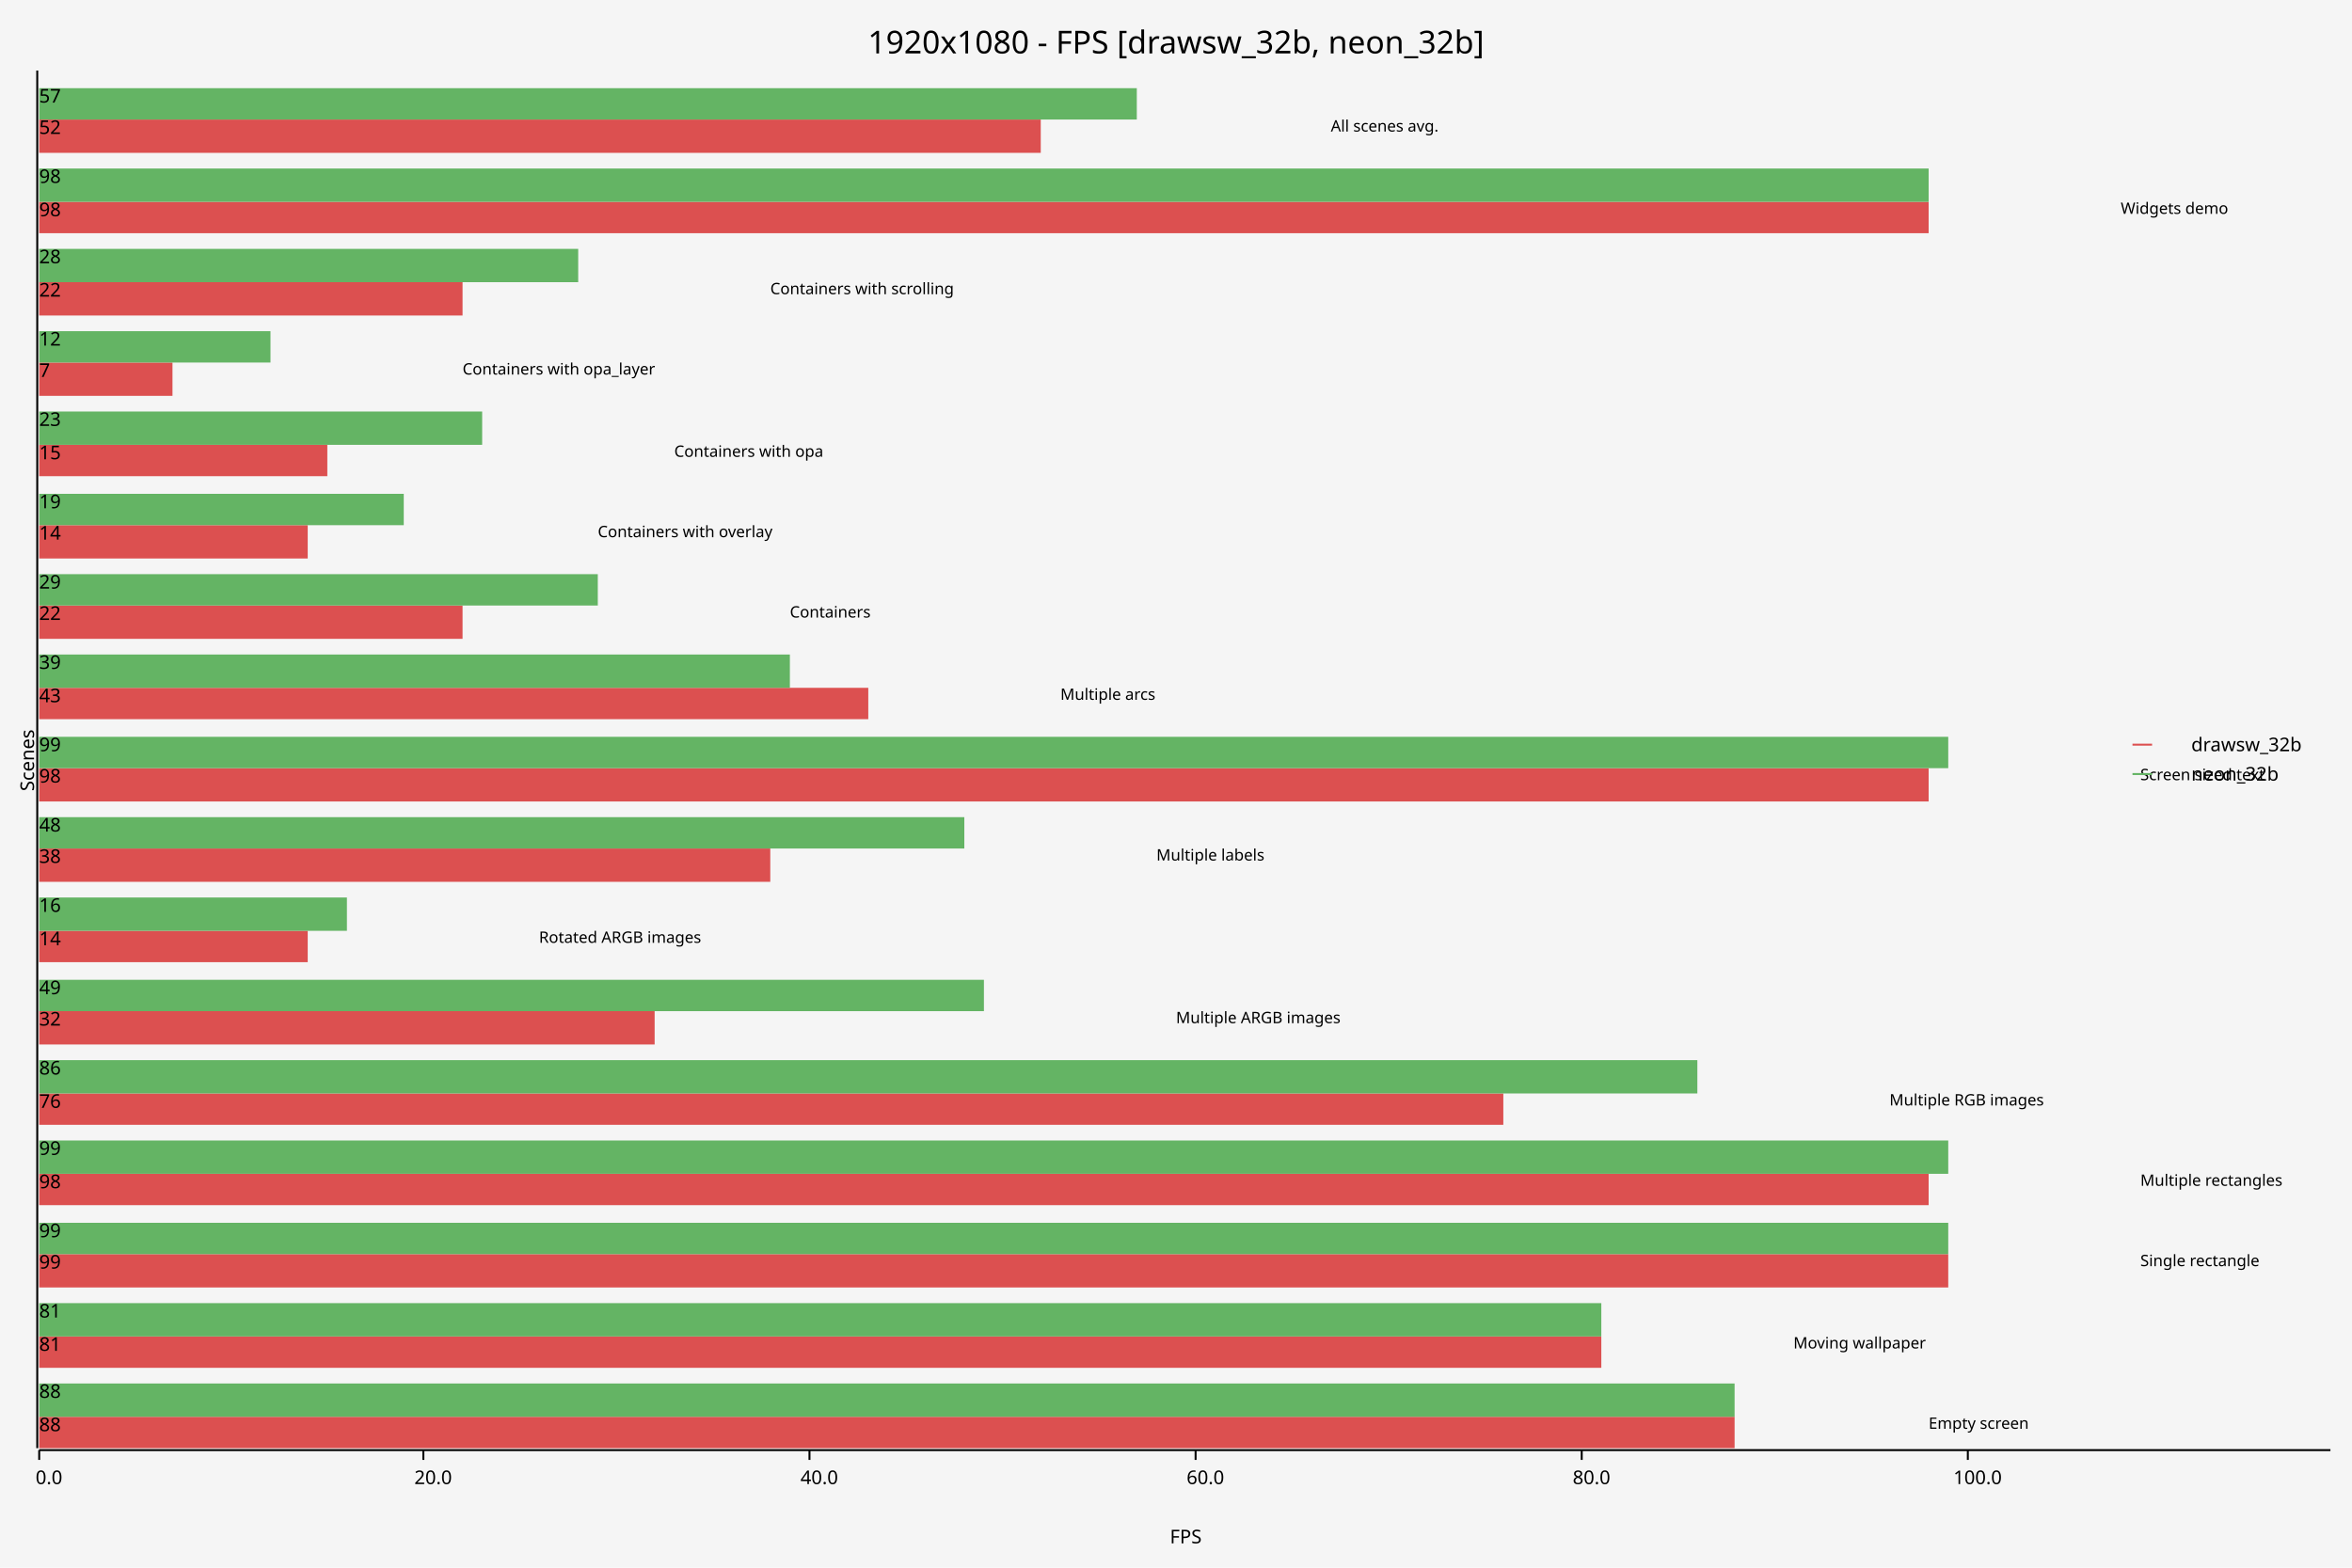
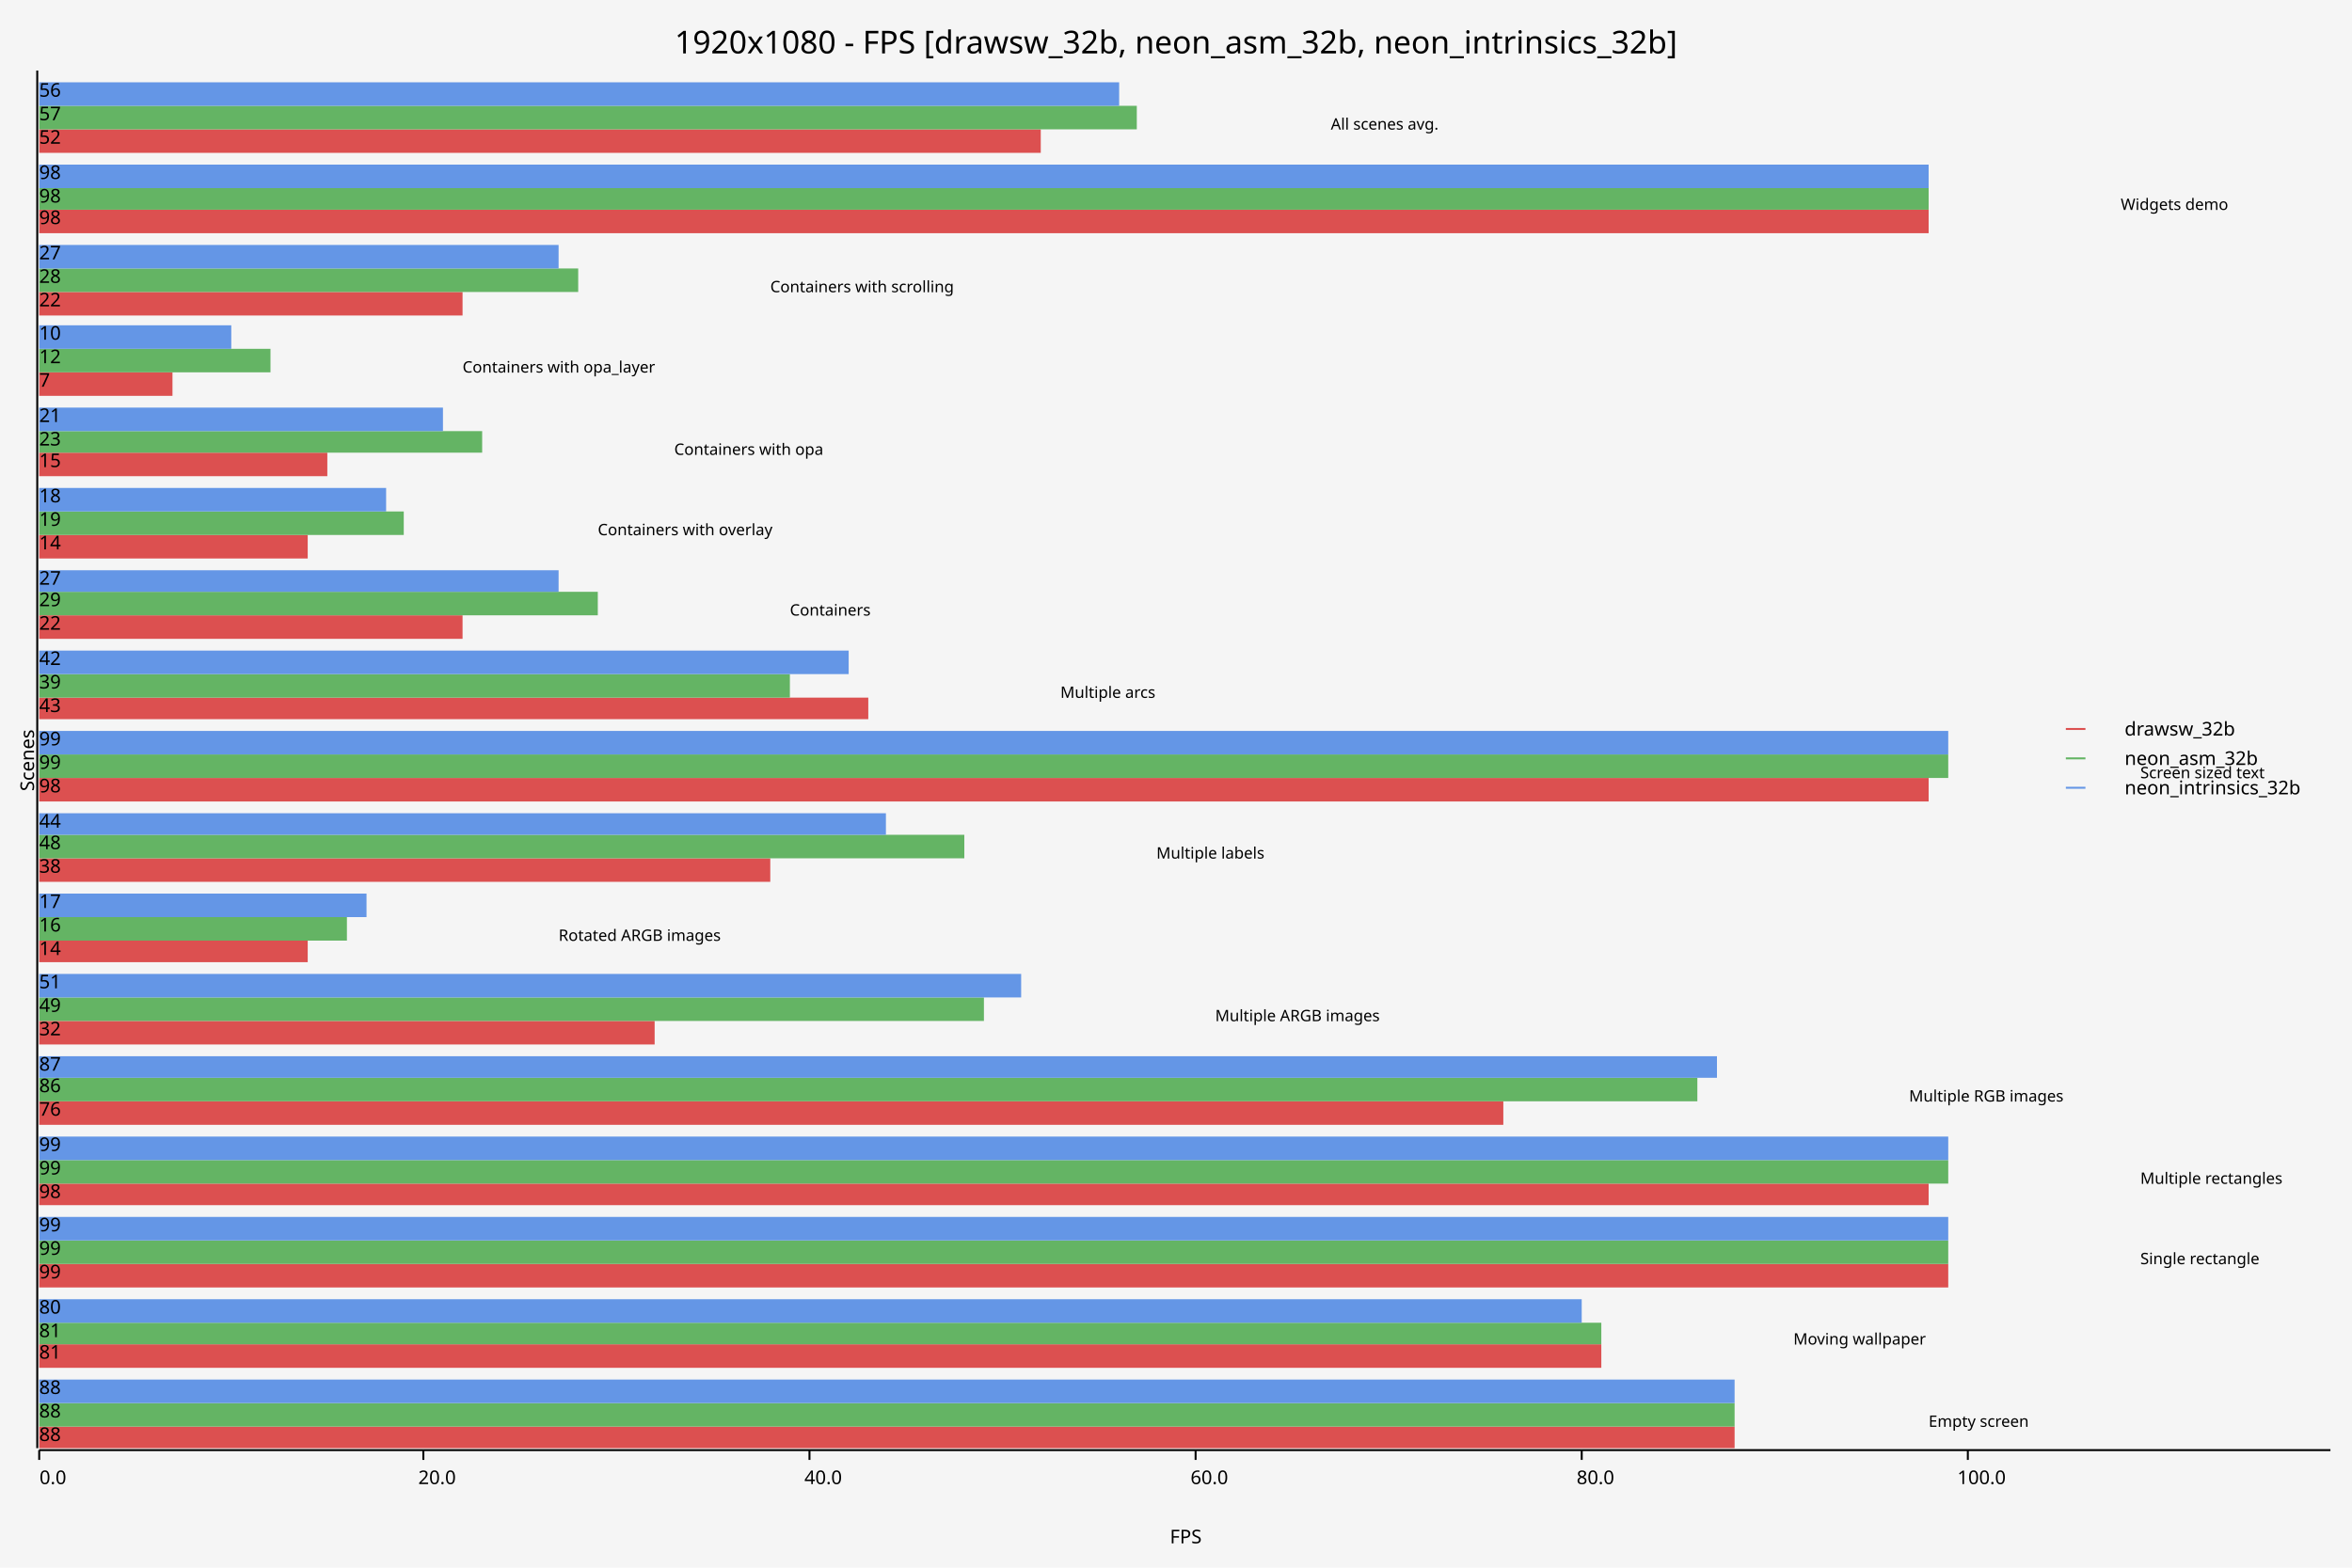
<svg xmlns="http://www.w3.org/2000/svg" width="1200" height="800" viewBox="0 0 1200 800">
  <rect x="0" y="0" width="1200" height="800" opacity="1" fill="#F5F5F5" stroke="none" />
  <text x="600" y="15" dy="0.76em" text-anchor="middle" font-family="sans-serif" font-size="16.129" opacity="1" fill="#000000">
- 1920x1080 - FPS [drawsw_32b, neon_32b]
+ 1920x1080 - FPS [drawsw_32b, neon_asm_32b, neon_intrinsics_32b]
</text>
  <text x="10" y="388" dy="0.76em" text-anchor="middle" font-family="sans-serif" font-size="9.677" opacity="1" fill="#000000" transform="rotate(270, 10, 388)">
Scenes
</text>
  <text x="605" y="790" dy="-0.5ex" text-anchor="middle" font-family="sans-serif" font-size="9.677" opacity="1" fill="#000000">
FPS
</text>
  <polyline fill="none" opacity="1" stroke="#000000" stroke-width="1" points="19,36 19,739 " />
  <polyline fill="none" opacity="1" stroke="#000000" stroke-width="1" points="20,740 1189,740 " />
-   <text x="25" y="750" dy="0.76em" text-anchor="middle" font-family="sans-serif" font-size="9.677" opacity="1" fill="#000000">
+   <text x="27" y="750" dy="0.76em" text-anchor="middle" font-family="sans-serif" font-size="9.677" opacity="1" fill="#000000">
0.0
</text>
  <polyline fill="none" opacity="1" stroke="#000000" stroke-width="1" points="20,740 20,745 " />
-   <text x="221" y="750" dy="0.76em" text-anchor="middle" font-family="sans-serif" font-size="9.677" opacity="1" fill="#000000">
+   <text x="223" y="750" dy="0.76em" text-anchor="middle" font-family="sans-serif" font-size="9.677" opacity="1" fill="#000000">
20.0
</text>
  <polyline fill="none" opacity="1" stroke="#000000" stroke-width="1" points="216,740 216,745 " />
-   <text x="418" y="750" dy="0.76em" text-anchor="middle" font-family="sans-serif" font-size="9.677" opacity="1" fill="#000000">
+   <text x="420" y="750" dy="0.76em" text-anchor="middle" font-family="sans-serif" font-size="9.677" opacity="1" fill="#000000">
40.0
</text>
  <polyline fill="none" opacity="1" stroke="#000000" stroke-width="1" points="413,740 413,745 " />
-   <text x="615" y="750" dy="0.76em" text-anchor="middle" font-family="sans-serif" font-size="9.677" opacity="1" fill="#000000">
+   <text x="617" y="750" dy="0.76em" text-anchor="middle" font-family="sans-serif" font-size="9.677" opacity="1" fill="#000000">
60.0
</text>
  <polyline fill="none" opacity="1" stroke="#000000" stroke-width="1" points="610,740 610,745 " />
-   <text x="812" y="750" dy="0.76em" text-anchor="middle" font-family="sans-serif" font-size="9.677" opacity="1" fill="#000000">
+   <text x="814" y="750" dy="0.76em" text-anchor="middle" font-family="sans-serif" font-size="9.677" opacity="1" fill="#000000">
80.0
</text>
  <polyline fill="none" opacity="1" stroke="#000000" stroke-width="1" points="807,740 807,745 " />
-   <text x="1009" y="750" dy="0.76em" text-anchor="middle" font-family="sans-serif" font-size="9.677" opacity="1" fill="#000000">
+   <text x="1011" y="750" dy="0.76em" text-anchor="middle" font-family="sans-serif" font-size="9.677" opacity="1" fill="#000000">
100.0
</text>
  <polyline fill="none" opacity="1" stroke="#000000" stroke-width="1" points="1004,740 1004,745 " />
-   <rect x="20" y="723" width="865" height="16" opacity="1" fill="#DC5050" stroke="none" />
-   <rect x="20" y="682" width="797" height="16" opacity="1" fill="#DC5050" stroke="none" />
-   <rect x="20" y="640" width="974" height="17" opacity="1" fill="#DC5050" stroke="none" />
-   <rect x="20" y="599" width="964" height="16" opacity="1" fill="#DC5050" stroke="none" />
-   <rect x="20" y="558" width="747" height="16" opacity="1" fill="#DC5050" stroke="none" />
-   <rect x="20" y="516" width="314" height="17" opacity="1" fill="#DC5050" stroke="none" />
-   <rect x="20" y="475" width="137" height="16" opacity="1" fill="#DC5050" stroke="none" />
-   <rect x="20" y="433" width="373" height="17" opacity="1" fill="#DC5050" stroke="none" />
-   <rect x="20" y="392" width="964" height="17" opacity="1" fill="#DC5050" stroke="none" />
-   <rect x="20" y="351" width="423" height="16" opacity="1" fill="#DC5050" stroke="none" />
-   <rect x="20" y="309" width="216" height="17" opacity="1" fill="#DC5050" stroke="none" />
-   <rect x="20" y="268" width="137" height="17" opacity="1" fill="#DC5050" stroke="none" />
-   <rect x="20" y="227" width="147" height="16" opacity="1" fill="#DC5050" stroke="none" />
-   <rect x="20" y="185" width="68" height="17" opacity="1" fill="#DC5050" stroke="none" />
-   <rect x="20" y="144" width="216" height="17" opacity="1" fill="#DC5050" stroke="none" />
-   <rect x="20" y="103" width="964" height="16" opacity="1" fill="#DC5050" stroke="none" />
-   <rect x="20" y="61" width="511" height="17" opacity="1" fill="#DC5050" stroke="none" />
-   <text x="20" y="723" dy="0.76em" text-anchor="start" font-family="sans-serif" font-size="9.677" opacity="1" fill="#000000">
+   <rect x="20" y="728" width="865" height="11" opacity="1" fill="#DC5050" stroke="none" />
+   <rect x="20" y="686" width="797" height="12" opacity="1" fill="#DC5050" stroke="none" />
+   <rect x="20" y="645" width="974" height="12" opacity="1" fill="#DC5050" stroke="none" />
+   <rect x="20" y="604" width="964" height="11" opacity="1" fill="#DC5050" stroke="none" />
+   <rect x="20" y="562" width="747" height="12" opacity="1" fill="#DC5050" stroke="none" />
+   <rect x="20" y="521" width="314" height="12" opacity="1" fill="#DC5050" stroke="none" />
+   <rect x="20" y="480" width="137" height="11" opacity="1" fill="#DC5050" stroke="none" />
+   <rect x="20" y="438" width="373" height="12" opacity="1" fill="#DC5050" stroke="none" />
+   <rect x="20" y="397" width="964" height="12" opacity="1" fill="#DC5050" stroke="none" />
+   <rect x="20" y="356" width="423" height="11" opacity="1" fill="#DC5050" stroke="none" />
+   <rect x="20" y="314" width="216" height="12" opacity="1" fill="#DC5050" stroke="none" />
+   <rect x="20" y="273" width="137" height="12" opacity="1" fill="#DC5050" stroke="none" />
+   <rect x="20" y="231" width="147" height="12" opacity="1" fill="#DC5050" stroke="none" />
+   <rect x="20" y="190" width="68" height="12" opacity="1" fill="#DC5050" stroke="none" />
+   <rect x="20" y="149" width="216" height="12" opacity="1" fill="#DC5050" stroke="none" />
+   <rect x="20" y="107" width="964" height="12" opacity="1" fill="#DC5050" stroke="none" />
+   <rect x="20" y="66" width="511" height="12" opacity="1" fill="#DC5050" stroke="none" />
+   <text x="20" y="728" dy="0.76em" text-anchor="start" font-family="sans-serif" font-size="9.677" opacity="1" fill="#000000">
88
</text>
-   <text x="20" y="682" dy="0.76em" text-anchor="start" font-family="sans-serif" font-size="9.677" opacity="1" fill="#000000">
+   <text x="20" y="686" dy="0.76em" text-anchor="start" font-family="sans-serif" font-size="9.677" opacity="1" fill="#000000">
81
</text>
-   <text x="20" y="640" dy="0.76em" text-anchor="start" font-family="sans-serif" font-size="9.677" opacity="1" fill="#000000">
- 99
- </text>
-   <text x="20" y="599" dy="0.76em" text-anchor="start" font-family="sans-serif" font-size="9.677" opacity="1" fill="#000000">
- 98
- </text>
-   <text x="20" y="558" dy="0.76em" text-anchor="start" font-family="sans-serif" font-size="9.677" opacity="1" fill="#000000">
+   <text x="20" y="645" dy="0.76em" text-anchor="start" font-family="sans-serif" font-size="9.677" opacity="1" fill="#000000">
+ 99
+ </text>
+   <text x="20" y="604" dy="0.76em" text-anchor="start" font-family="sans-serif" font-size="9.677" opacity="1" fill="#000000">
+ 98
+ </text>
+   <text x="20" y="562" dy="0.76em" text-anchor="start" font-family="sans-serif" font-size="9.677" opacity="1" fill="#000000">
76
</text>
-   <text x="20" y="516" dy="0.76em" text-anchor="start" font-family="sans-serif" font-size="9.677" opacity="1" fill="#000000">
+   <text x="20" y="521" dy="0.76em" text-anchor="start" font-family="sans-serif" font-size="9.677" opacity="1" fill="#000000">
32
</text>
-   <text x="20" y="475" dy="0.76em" text-anchor="start" font-family="sans-serif" font-size="9.677" opacity="1" fill="#000000">
+   <text x="20" y="480" dy="0.76em" text-anchor="start" font-family="sans-serif" font-size="9.677" opacity="1" fill="#000000">
14
</text>
-   <text x="20" y="433" dy="0.76em" text-anchor="start" font-family="sans-serif" font-size="9.677" opacity="1" fill="#000000">
+   <text x="20" y="438" dy="0.76em" text-anchor="start" font-family="sans-serif" font-size="9.677" opacity="1" fill="#000000">
38
</text>
-   <text x="20" y="392" dy="0.76em" text-anchor="start" font-family="sans-serif" font-size="9.677" opacity="1" fill="#000000">
- 98
- </text>
-   <text x="20" y="351" dy="0.76em" text-anchor="start" font-family="sans-serif" font-size="9.677" opacity="1" fill="#000000">
+   <text x="20" y="397" dy="0.76em" text-anchor="start" font-family="sans-serif" font-size="9.677" opacity="1" fill="#000000">
+ 98
+ </text>
+   <text x="20" y="356" dy="0.76em" text-anchor="start" font-family="sans-serif" font-size="9.677" opacity="1" fill="#000000">
43
</text>
-   <text x="20" y="309" dy="0.76em" text-anchor="start" font-family="sans-serif" font-size="9.677" opacity="1" fill="#000000">
+   <text x="20" y="314" dy="0.76em" text-anchor="start" font-family="sans-serif" font-size="9.677" opacity="1" fill="#000000">
22
</text>
-   <text x="20" y="268" dy="0.76em" text-anchor="start" font-family="sans-serif" font-size="9.677" opacity="1" fill="#000000">
+   <text x="20" y="273" dy="0.76em" text-anchor="start" font-family="sans-serif" font-size="9.677" opacity="1" fill="#000000">
14
</text>
-   <text x="20" y="227" dy="0.76em" text-anchor="start" font-family="sans-serif" font-size="9.677" opacity="1" fill="#000000">
+   <text x="20" y="231" dy="0.76em" text-anchor="start" font-family="sans-serif" font-size="9.677" opacity="1" fill="#000000">
15
</text>
-   <text x="20" y="185" dy="0.76em" text-anchor="start" font-family="sans-serif" font-size="9.677" opacity="1" fill="#000000">
+   <text x="20" y="190" dy="0.76em" text-anchor="start" font-family="sans-serif" font-size="9.677" opacity="1" fill="#000000">
7
</text>
-   <text x="20" y="144" dy="0.76em" text-anchor="start" font-family="sans-serif" font-size="9.677" opacity="1" fill="#000000">
+   <text x="20" y="149" dy="0.76em" text-anchor="start" font-family="sans-serif" font-size="9.677" opacity="1" fill="#000000">
22
</text>
-   <text x="20" y="103" dy="0.76em" text-anchor="start" font-family="sans-serif" font-size="9.677" opacity="1" fill="#000000">
- 98
- </text>
-   <text x="20" y="61" dy="0.76em" text-anchor="start" font-family="sans-serif" font-size="9.677" opacity="1" fill="#000000">
+   <text x="20" y="107" dy="0.76em" text-anchor="start" font-family="sans-serif" font-size="9.677" opacity="1" fill="#000000">
+ 98
+ </text>
+   <text x="20" y="66" dy="0.76em" text-anchor="start" font-family="sans-serif" font-size="9.677" opacity="1" fill="#000000">
52
</text>
-   <rect x="20" y="706" width="865" height="17" opacity="1" fill="#64B464" stroke="none" />
-   <rect x="20" y="665" width="797" height="17" opacity="1" fill="#64B464" stroke="none" />
-   <rect x="20" y="624" width="974" height="16" opacity="1" fill="#64B464" stroke="none" />
-   <rect x="20" y="582" width="974" height="17" opacity="1" fill="#64B464" stroke="none" />
-   <rect x="20" y="541" width="846" height="17" opacity="1" fill="#64B464" stroke="none" />
-   <rect x="20" y="500" width="482" height="16" opacity="1" fill="#64B464" stroke="none" />
-   <rect x="20" y="458" width="157" height="17" opacity="1" fill="#64B464" stroke="none" />
-   <rect x="20" y="417" width="472" height="16" opacity="1" fill="#64B464" stroke="none" />
-   <rect x="20" y="376" width="974" height="16" opacity="1" fill="#64B464" stroke="none" />
-   <rect x="20" y="334" width="383" height="17" opacity="1" fill="#64B464" stroke="none" />
-   <rect x="20" y="293" width="285" height="16" opacity="1" fill="#64B464" stroke="none" />
-   <rect x="20" y="252" width="186" height="16" opacity="1" fill="#64B464" stroke="none" />
-   <rect x="20" y="210" width="226" height="17" opacity="1" fill="#64B464" stroke="none" />
-   <rect x="20" y="169" width="118" height="16" opacity="1" fill="#64B464" stroke="none" />
-   <rect x="20" y="127" width="275" height="17" opacity="1" fill="#64B464" stroke="none" />
-   <rect x="20" y="86" width="964" height="17" opacity="1" fill="#64B464" stroke="none" />
-   <rect x="20" y="45" width="560" height="16" opacity="1" fill="#64B464" stroke="none" />
-   <text x="20" y="706" dy="0.76em" text-anchor="start" font-family="sans-serif" font-size="9.677" opacity="1" fill="#000000">
+   <rect x="20" y="716" width="865" height="12" opacity="1" fill="#64B464" stroke="none" />
+   <rect x="20" y="675" width="797" height="11" opacity="1" fill="#64B464" stroke="none" />
+   <rect x="20" y="633" width="974" height="12" opacity="1" fill="#64B464" stroke="none" />
+   <rect x="20" y="592" width="974" height="12" opacity="1" fill="#64B464" stroke="none" />
+   <rect x="20" y="550" width="846" height="12" opacity="1" fill="#64B464" stroke="none" />
+   <rect x="20" y="509" width="482" height="12" opacity="1" fill="#64B464" stroke="none" />
+   <rect x="20" y="468" width="157" height="12" opacity="1" fill="#64B464" stroke="none" />
+   <rect x="20" y="426" width="472" height="12" opacity="1" fill="#64B464" stroke="none" />
+   <rect x="20" y="385" width="974" height="12" opacity="1" fill="#64B464" stroke="none" />
+   <rect x="20" y="344" width="383" height="12" opacity="1" fill="#64B464" stroke="none" />
+   <rect x="20" y="302" width="285" height="12" opacity="1" fill="#64B464" stroke="none" />
+   <rect x="20" y="261" width="186" height="12" opacity="1" fill="#64B464" stroke="none" />
+   <rect x="20" y="220" width="226" height="11" opacity="1" fill="#64B464" stroke="none" />
+   <rect x="20" y="178" width="118" height="12" opacity="1" fill="#64B464" stroke="none" />
+   <rect x="20" y="137" width="275" height="12" opacity="1" fill="#64B464" stroke="none" />
+   <rect x="20" y="96" width="964" height="11" opacity="1" fill="#64B464" stroke="none" />
+   <rect x="20" y="54" width="560" height="12" opacity="1" fill="#64B464" stroke="none" />
+   <text x="20" y="716" dy="0.76em" text-anchor="start" font-family="sans-serif" font-size="9.677" opacity="1" fill="#000000">
88
</text>
-   <text x="20" y="665" dy="0.76em" text-anchor="start" font-family="sans-serif" font-size="9.677" opacity="1" fill="#000000">
+   <text x="20" y="675" dy="0.76em" text-anchor="start" font-family="sans-serif" font-size="9.677" opacity="1" fill="#000000">
81
</text>
-   <text x="20" y="624" dy="0.76em" text-anchor="start" font-family="sans-serif" font-size="9.677" opacity="1" fill="#000000">
- 99
- </text>
-   <text x="20" y="582" dy="0.76em" text-anchor="start" font-family="sans-serif" font-size="9.677" opacity="1" fill="#000000">
- 99
- </text>
-   <text x="20" y="541" dy="0.76em" text-anchor="start" font-family="sans-serif" font-size="9.677" opacity="1" fill="#000000">
+   <text x="20" y="633" dy="0.76em" text-anchor="start" font-family="sans-serif" font-size="9.677" opacity="1" fill="#000000">
+ 99
+ </text>
+   <text x="20" y="592" dy="0.76em" text-anchor="start" font-family="sans-serif" font-size="9.677" opacity="1" fill="#000000">
+ 99
+ </text>
+   <text x="20" y="550" dy="0.76em" text-anchor="start" font-family="sans-serif" font-size="9.677" opacity="1" fill="#000000">
86
</text>
-   <text x="20" y="500" dy="0.76em" text-anchor="start" font-family="sans-serif" font-size="9.677" opacity="1" fill="#000000">
+   <text x="20" y="509" dy="0.76em" text-anchor="start" font-family="sans-serif" font-size="9.677" opacity="1" fill="#000000">
49
</text>
-   <text x="20" y="458" dy="0.76em" text-anchor="start" font-family="sans-serif" font-size="9.677" opacity="1" fill="#000000">
+   <text x="20" y="468" dy="0.76em" text-anchor="start" font-family="sans-serif" font-size="9.677" opacity="1" fill="#000000">
16
</text>
-   <text x="20" y="417" dy="0.76em" text-anchor="start" font-family="sans-serif" font-size="9.677" opacity="1" fill="#000000">
+   <text x="20" y="426" dy="0.76em" text-anchor="start" font-family="sans-serif" font-size="9.677" opacity="1" fill="#000000">
48
</text>
-   <text x="20" y="376" dy="0.76em" text-anchor="start" font-family="sans-serif" font-size="9.677" opacity="1" fill="#000000">
- 99
- </text>
-   <text x="20" y="334" dy="0.76em" text-anchor="start" font-family="sans-serif" font-size="9.677" opacity="1" fill="#000000">
+   <text x="20" y="385" dy="0.76em" text-anchor="start" font-family="sans-serif" font-size="9.677" opacity="1" fill="#000000">
+ 99
+ </text>
+   <text x="20" y="344" dy="0.76em" text-anchor="start" font-family="sans-serif" font-size="9.677" opacity="1" fill="#000000">
39
</text>
-   <text x="20" y="293" dy="0.76em" text-anchor="start" font-family="sans-serif" font-size="9.677" opacity="1" fill="#000000">
+   <text x="20" y="302" dy="0.76em" text-anchor="start" font-family="sans-serif" font-size="9.677" opacity="1" fill="#000000">
29
</text>
-   <text x="20" y="252" dy="0.76em" text-anchor="start" font-family="sans-serif" font-size="9.677" opacity="1" fill="#000000">
+   <text x="20" y="261" dy="0.76em" text-anchor="start" font-family="sans-serif" font-size="9.677" opacity="1" fill="#000000">
19
</text>
-   <text x="20" y="210" dy="0.76em" text-anchor="start" font-family="sans-serif" font-size="9.677" opacity="1" fill="#000000">
+   <text x="20" y="220" dy="0.76em" text-anchor="start" font-family="sans-serif" font-size="9.677" opacity="1" fill="#000000">
23
</text>
-   <text x="20" y="169" dy="0.76em" text-anchor="start" font-family="sans-serif" font-size="9.677" opacity="1" fill="#000000">
+   <text x="20" y="178" dy="0.76em" text-anchor="start" font-family="sans-serif" font-size="9.677" opacity="1" fill="#000000">
12
</text>
-   <text x="20" y="127" dy="0.76em" text-anchor="start" font-family="sans-serif" font-size="9.677" opacity="1" fill="#000000">
+   <text x="20" y="137" dy="0.76em" text-anchor="start" font-family="sans-serif" font-size="9.677" opacity="1" fill="#000000">
28
</text>
-   <text x="20" y="86" dy="0.76em" text-anchor="start" font-family="sans-serif" font-size="9.677" opacity="1" fill="#000000">
- 98
- </text>
-   <text x="20" y="45" dy="0.76em" text-anchor="start" font-family="sans-serif" font-size="9.677" opacity="1" fill="#000000">
+   <text x="20" y="96" dy="0.76em" text-anchor="start" font-family="sans-serif" font-size="9.677" opacity="1" fill="#000000">
+ 98
+ </text>
+   <text x="20" y="54" dy="0.76em" text-anchor="start" font-family="sans-serif" font-size="9.677" opacity="1" fill="#000000">
57
</text>
-   <text x="984" y="723" dy="0.76em" text-anchor="start" font-family="sans-serif" font-size="8.065" opacity="1" fill="#000000">
+   <rect x="20" y="704" width="865" height="12" opacity="1" fill="#6496E6" stroke="none" />
+   <rect x="20" y="663" width="787" height="12" opacity="1" fill="#6496E6" stroke="none" />
+   <rect x="20" y="621" width="974" height="12" opacity="1" fill="#6496E6" stroke="none" />
+   <rect x="20" y="580" width="974" height="12" opacity="1" fill="#6496E6" stroke="none" />
+   <rect x="20" y="539" width="856" height="11" opacity="1" fill="#6496E6" stroke="none" />
+   <rect x="20" y="497" width="501" height="12" opacity="1" fill="#6496E6" stroke="none" />
+   <rect x="20" y="456" width="167" height="12" opacity="1" fill="#6496E6" stroke="none" />
+   <rect x="20" y="415" width="432" height="11" opacity="1" fill="#6496E6" stroke="none" />
+   <rect x="20" y="373" width="974" height="12" opacity="1" fill="#6496E6" stroke="none" />
+   <rect x="20" y="332" width="413" height="12" opacity="1" fill="#6496E6" stroke="none" />
+   <rect x="20" y="291" width="265" height="11" opacity="1" fill="#6496E6" stroke="none" />
+   <rect x="20" y="249" width="177" height="12" opacity="1" fill="#6496E6" stroke="none" />
+   <rect x="20" y="208" width="206" height="12" opacity="1" fill="#6496E6" stroke="none" />
+   <rect x="20" y="166" width="98" height="12" opacity="1" fill="#6496E6" stroke="none" />
+   <rect x="20" y="125" width="265" height="12" opacity="1" fill="#6496E6" stroke="none" />
+   <rect x="20" y="84" width="964" height="12" opacity="1" fill="#6496E6" stroke="none" />
+   <rect x="20" y="42" width="551" height="12" opacity="1" fill="#6496E6" stroke="none" />
+   <text x="20" y="704" dy="0.76em" text-anchor="start" font-family="sans-serif" font-size="9.677" opacity="1" fill="#000000">
+ 88
+ </text>
+   <text x="20" y="663" dy="0.76em" text-anchor="start" font-family="sans-serif" font-size="9.677" opacity="1" fill="#000000">
+ 80
+ </text>
+   <text x="20" y="621" dy="0.76em" text-anchor="start" font-family="sans-serif" font-size="9.677" opacity="1" fill="#000000">
+ 99
+ </text>
+   <text x="20" y="580" dy="0.76em" text-anchor="start" font-family="sans-serif" font-size="9.677" opacity="1" fill="#000000">
+ 99
+ </text>
+   <text x="20" y="539" dy="0.76em" text-anchor="start" font-family="sans-serif" font-size="9.677" opacity="1" fill="#000000">
+ 87
+ </text>
+   <text x="20" y="497" dy="0.76em" text-anchor="start" font-family="sans-serif" font-size="9.677" opacity="1" fill="#000000">
+ 51
+ </text>
+   <text x="20" y="456" dy="0.76em" text-anchor="start" font-family="sans-serif" font-size="9.677" opacity="1" fill="#000000">
+ 17
+ </text>
+   <text x="20" y="415" dy="0.76em" text-anchor="start" font-family="sans-serif" font-size="9.677" opacity="1" fill="#000000">
+ 44
+ </text>
+   <text x="20" y="373" dy="0.76em" text-anchor="start" font-family="sans-serif" font-size="9.677" opacity="1" fill="#000000">
+ 99
+ </text>
+   <text x="20" y="332" dy="0.76em" text-anchor="start" font-family="sans-serif" font-size="9.677" opacity="1" fill="#000000">
+ 42
+ </text>
+   <text x="20" y="291" dy="0.76em" text-anchor="start" font-family="sans-serif" font-size="9.677" opacity="1" fill="#000000">
+ 27
+ </text>
+   <text x="20" y="249" dy="0.76em" text-anchor="start" font-family="sans-serif" font-size="9.677" opacity="1" fill="#000000">
+ 18
+ </text>
+   <text x="20" y="208" dy="0.76em" text-anchor="start" font-family="sans-serif" font-size="9.677" opacity="1" fill="#000000">
+ 21
+ </text>
+   <text x="20" y="166" dy="0.76em" text-anchor="start" font-family="sans-serif" font-size="9.677" opacity="1" fill="#000000">
+ 10
+ </text>
+   <text x="20" y="125" dy="0.76em" text-anchor="start" font-family="sans-serif" font-size="9.677" opacity="1" fill="#000000">
+ 27
+ </text>
+   <text x="20" y="84" dy="0.76em" text-anchor="start" font-family="sans-serif" font-size="9.677" opacity="1" fill="#000000">
+ 98
+ </text>
+   <text x="20" y="42" dy="0.76em" text-anchor="start" font-family="sans-serif" font-size="9.677" opacity="1" fill="#000000">
+ 56
+ </text>
+   <text x="984" y="722" dy="0.76em" text-anchor="start" font-family="sans-serif" font-size="8.065" opacity="1" fill="#000000">
Empty screen
</text>
-   <text x="915" y="682" dy="0.76em" text-anchor="start" font-family="sans-serif" font-size="8.065" opacity="1" fill="#000000">
+   <text x="915" y="680" dy="0.76em" text-anchor="start" font-family="sans-serif" font-size="8.065" opacity="1" fill="#000000">
Moving wallpaper
</text>
-   <text x="1092" y="640" dy="0.76em" text-anchor="start" font-family="sans-serif" font-size="8.065" opacity="1" fill="#000000">
+   <text x="1092" y="639" dy="0.76em" text-anchor="start" font-family="sans-serif" font-size="8.065" opacity="1" fill="#000000">
Single rectangle
</text>
-   <text x="1092" y="599" dy="0.76em" text-anchor="start" font-family="sans-serif" font-size="8.065" opacity="1" fill="#000000">
+   <text x="1092" y="598" dy="0.76em" text-anchor="start" font-family="sans-serif" font-size="8.065" opacity="1" fill="#000000">
Multiple rectangles
</text>
-   <text x="964" y="558" dy="0.76em" text-anchor="start" font-family="sans-serif" font-size="8.065" opacity="1" fill="#000000">
+   <text x="974" y="556" dy="0.76em" text-anchor="start" font-family="sans-serif" font-size="8.065" opacity="1" fill="#000000">
Multiple RGB images
</text>
-   <text x="600" y="516" dy="0.76em" text-anchor="start" font-family="sans-serif" font-size="8.065" opacity="1" fill="#000000">
+   <text x="620" y="515" dy="0.76em" text-anchor="start" font-family="sans-serif" font-size="8.065" opacity="1" fill="#000000">
Multiple ARGB images
</text>
-   <text x="275" y="475" dy="0.76em" text-anchor="start" font-family="sans-serif" font-size="8.065" opacity="1" fill="#000000">
+   <text x="285" y="474" dy="0.76em" text-anchor="start" font-family="sans-serif" font-size="8.065" opacity="1" fill="#000000">
Rotated ARGB images
</text>
-   <text x="590" y="433" dy="0.76em" text-anchor="start" font-family="sans-serif" font-size="8.065" opacity="1" fill="#000000">
+   <text x="590" y="432" dy="0.76em" text-anchor="start" font-family="sans-serif" font-size="8.065" opacity="1" fill="#000000">
Multiple labels
</text>
-   <text x="1092" y="392" dy="0.76em" text-anchor="start" font-family="sans-serif" font-size="8.065" opacity="1" fill="#000000">
+   <text x="1092" y="391" dy="0.76em" text-anchor="start" font-family="sans-serif" font-size="8.065" opacity="1" fill="#000000">
Screen sized text
</text>
-   <text x="541" y="351" dy="0.76em" text-anchor="start" font-family="sans-serif" font-size="8.065" opacity="1" fill="#000000">
+   <text x="541" y="350" dy="0.76em" text-anchor="start" font-family="sans-serif" font-size="8.065" opacity="1" fill="#000000">
Multiple arcs
</text>
-   <text x="403" y="309" dy="0.76em" text-anchor="start" font-family="sans-serif" font-size="8.065" opacity="1" fill="#000000">
+   <text x="403" y="308" dy="0.76em" text-anchor="start" font-family="sans-serif" font-size="8.065" opacity="1" fill="#000000">
Containers
</text>
-   <text x="305" y="268" dy="0.76em" text-anchor="start" font-family="sans-serif" font-size="8.065" opacity="1" fill="#000000">
+   <text x="305" y="267" dy="0.76em" text-anchor="start" font-family="sans-serif" font-size="8.065" opacity="1" fill="#000000">
Containers with overlay
</text>
-   <text x="344" y="227" dy="0.76em" text-anchor="start" font-family="sans-serif" font-size="8.065" opacity="1" fill="#000000">
+   <text x="344" y="226" dy="0.76em" text-anchor="start" font-family="sans-serif" font-size="8.065" opacity="1" fill="#000000">
Containers with opa
</text>
-   <text x="236" y="185" dy="0.76em" text-anchor="start" font-family="sans-serif" font-size="8.065" opacity="1" fill="#000000">
+   <text x="236" y="184" dy="0.76em" text-anchor="start" font-family="sans-serif" font-size="8.065" opacity="1" fill="#000000">
Containers with opa_layer
</text>
-   <text x="393" y="144" dy="0.76em" text-anchor="start" font-family="sans-serif" font-size="8.065" opacity="1" fill="#000000">
+   <text x="393" y="143" dy="0.76em" text-anchor="start" font-family="sans-serif" font-size="8.065" opacity="1" fill="#000000">
Containers with scrolling
</text>
-   <text x="1082" y="103" dy="0.76em" text-anchor="start" font-family="sans-serif" font-size="8.065" opacity="1" fill="#000000">
+   <text x="1082" y="101" dy="0.76em" text-anchor="start" font-family="sans-serif" font-size="8.065" opacity="1" fill="#000000">
Widgets demo
</text>
-   <text x="679" y="61" dy="0.76em" text-anchor="start" font-family="sans-serif" font-size="8.065" opacity="1" fill="#000000">
+   <text x="679" y="60" dy="0.76em" text-anchor="start" font-family="sans-serif" font-size="8.065" opacity="1" fill="#000000">
All scenes avg.
</text>
-   <text x="1118" y="376" dy="0.76em" text-anchor="start" font-family="sans-serif" font-size="9.677" opacity="1" fill="#000000">
+   <text x="1084" y="368" dy="0.76em" text-anchor="start" font-family="sans-serif" font-size="9.677" opacity="1" fill="#000000">
drawsw_32b
</text>
-   <text x="1118" y="391" dy="0.76em" text-anchor="start" font-family="sans-serif" font-size="9.677" opacity="1" fill="#000000">
- neon_32b
- </text>
-   <polyline fill="none" opacity="1" stroke="#DC5050" stroke-width="1" points="1088,380 1098,380 " />
-   <polyline fill="none" opacity="1" stroke="#64B464" stroke-width="1" points="1088,395 1098,395 " />
+   <text x="1084" y="383" dy="0.76em" text-anchor="start" font-family="sans-serif" font-size="9.677" opacity="1" fill="#000000">
+ neon_asm_32b
+ </text>
+   <text x="1084" y="398" dy="0.76em" text-anchor="start" font-family="sans-serif" font-size="9.677" opacity="1" fill="#000000">
+ neon_intrinsics_32b
+ </text>
+   <polyline fill="none" opacity="1" stroke="#DC5050" stroke-width="1" points="1054,372 1064,372 " />
+   <polyline fill="none" opacity="1" stroke="#64B464" stroke-width="1" points="1054,387 1064,387 " />
+   <polyline fill="none" opacity="1" stroke="#6496E6" stroke-width="1" points="1054,402 1064,402 " />
</svg>
